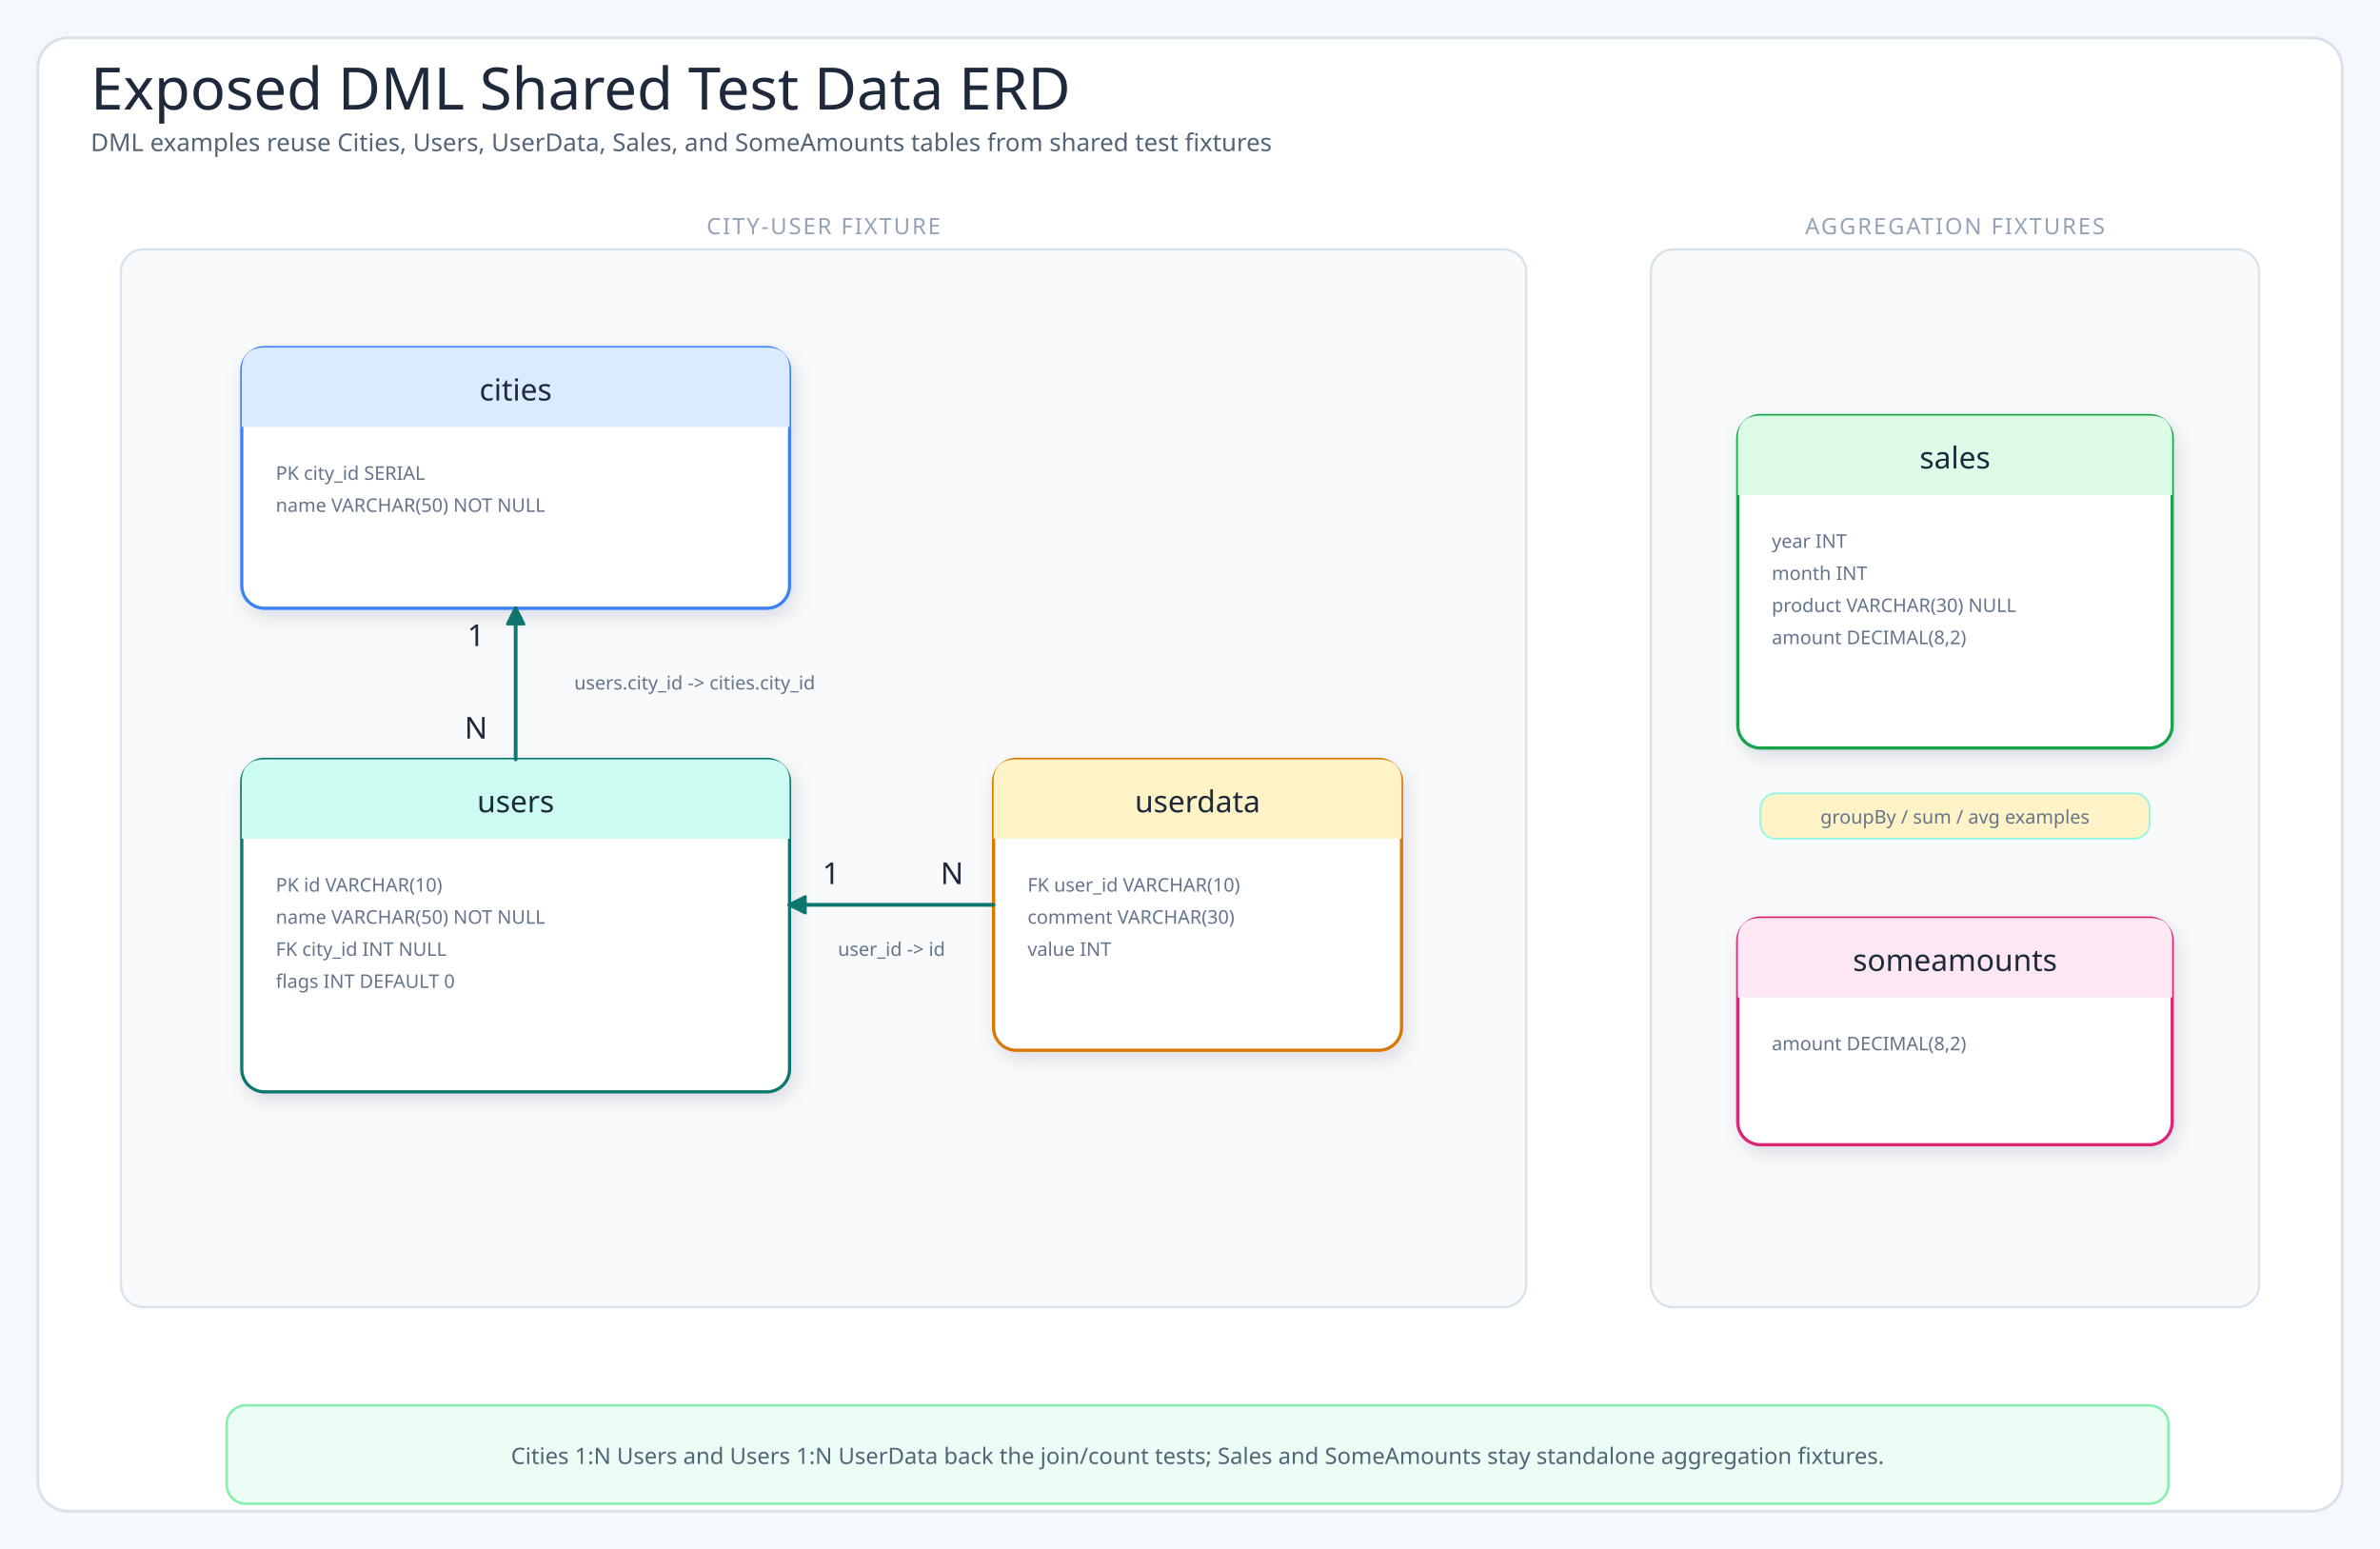
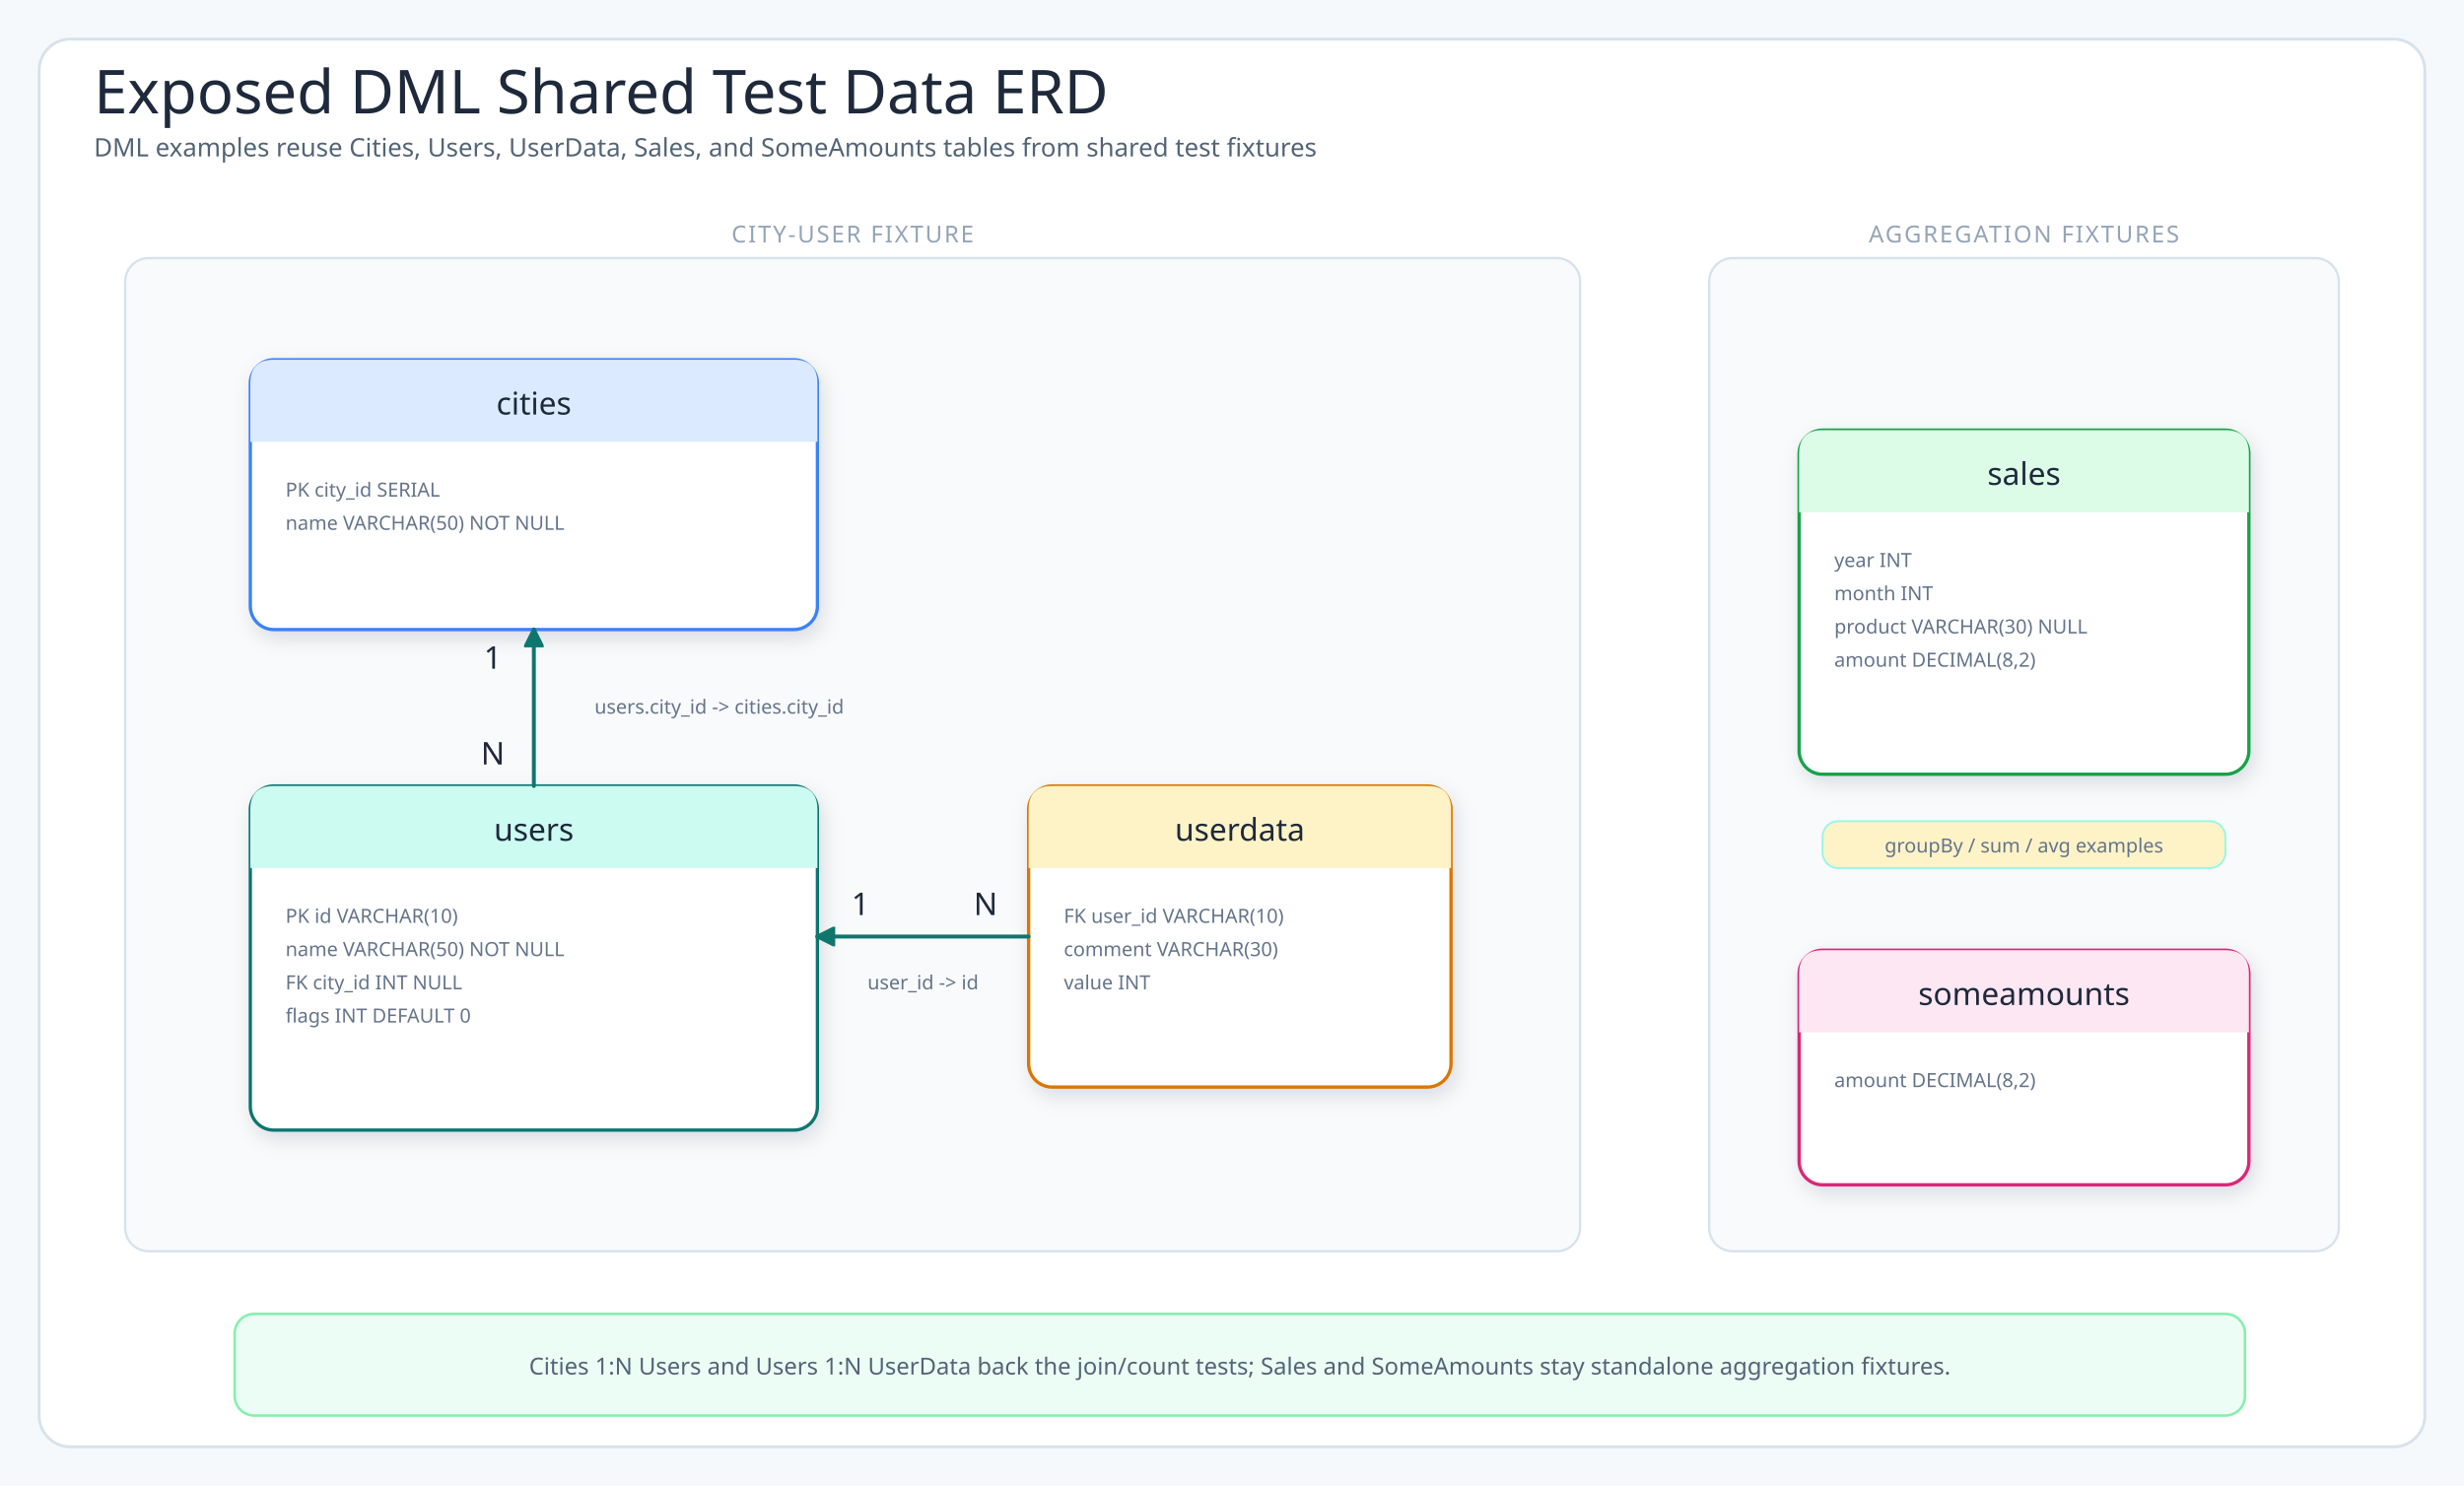
- <svg xmlns="http://www.w3.org/2000/svg" viewBox="0 0 1260 820" width="1260" height="820" role="img" aria-label="Exposed DML Shared Test Data ERD">
+ <svg xmlns="http://www.w3.org/2000/svg" viewBox="0 0 1260 760" width="1260" height="760" role="img" aria-label="Exposed DML Shared Test Data ERD">
  <defs>
    <filter id="shadow" x="-10%" y="-10%" width="120%" height="130%">
      <feDropShadow dx="2" dy="4" stdDeviation="5" flood-color="#1f2937" flood-opacity="0.12" />
    </filter>
    <marker id="arrow" markerUnits="userSpaceOnUse" markerWidth="10" markerHeight="10" refX="9" refY="5" orient="auto">
      <path d="M0,0 L10,5 L0,10 Z" fill="#64748b" stroke="#64748b" stroke-dasharray="none" style="stroke-dasharray:none!important" />
    </marker>
    <marker id="arrowBlue" markerUnits="userSpaceOnUse" markerWidth="10" markerHeight="10" refX="9" refY="5" orient="auto">
      <path d="M0,0 L10,5 L0,10 Z" fill="#2563eb" stroke="#2563eb" stroke-dasharray="none" style="stroke-dasharray:none!important" />
    </marker>
    <marker id="arrowPurple" markerUnits="userSpaceOnUse" markerWidth="10" markerHeight="10" refX="9" refY="5" orient="auto">
      <path d="M0,0 L10,5 L0,10 Z" fill="#7c3aed" stroke="#7c3aed" stroke-dasharray="none" style="stroke-dasharray:none!important" />
    </marker>
    <marker id="arrowOrange" markerUnits="userSpaceOnUse" markerWidth="10" markerHeight="10" refX="9" refY="5" orient="auto">
      <path d="M0,0 L10,5 L0,10 Z" fill="#ea580c" stroke="#ea580c" stroke-dasharray="none" style="stroke-dasharray:none!important" />
    </marker>
    <marker id="arrowTeal" markerUnits="userSpaceOnUse" markerWidth="10" markerHeight="10" refX="9" refY="5" orient="auto">
      <path d="M0,0 L10,5 L0,10 Z" fill="#0f766e" stroke="#0f766e" stroke-dasharray="none" style="stroke-dasharray:none!important" />
    </marker>
    <style>
.canvas{fill:#f6f9fc}.frame{fill:#fff;stroke:#d7e2ec;stroke-width:1.5}
.title{font-family:"Architects Daughter";font-size:31px;fill:#1e293b}
.subtitle,.detail{font-family:"Comic Mono";fill:#536476}
.subtitle{font-size:13px}.detail{font-size:12px}.tiny{font-family:"Comic Mono";font-size:10px;fill:#64748b}
.label{font-family:"Architects Daughter";font-size:16px;fill:#1e293b}
.panelTitle{font-family:"Architects Daughter";font-size:12px;letter-spacing:.08em;fill:#94a3b8}
.card{stroke-width:1.7;filter:url(#shadow)}.panel{fill:#f8fafc;stroke:#d7e2ec;stroke-width:1.2}
.arrow{fill:none;stroke:#2563eb;stroke-width:2;stroke-linecap:round;stroke-linejoin:round;marker-end:url(#arrowBlue)}
.runtimeUse{fill:none;stroke:#7c3aed;stroke-width:1.9;stroke-dasharray:5 5;stroke-linecap:round;stroke-linejoin:round;marker-end:url(#arrowPurple)}
.dbUse{fill:none;stroke:#ea580c;stroke-width:2;stroke-linecap:round;stroke-linejoin:round;marker-end:url(#arrowOrange)}
.fkArrow{fill:none;stroke:#0f766e;stroke-width:2;stroke-linecap:round;stroke-linejoin:round;marker-end:url(#arrowTeal)}
.returnLine{fill:none;stroke:#64748b;stroke-width:1.8;stroke-dasharray:6 5;stroke-linecap:round;stroke-linejoin:round;marker-end:url(#arrow)}
.edge{fill:none}
.lifeline{stroke:#cbd5e1;stroke-width:1.5;stroke-dasharray:5 6}
.inherit{fill:none;stroke:#475569;stroke-width:2.1;stroke-linecap:round;stroke-linejoin:round}
.inheritHead{fill:#fff;stroke:#475569;stroke-width:1.8;stroke-linejoin:round}
</style>
  </defs>
-   <rect width="1260" height="820" class="canvas" />
-   <rect x="20" y="20" width="1220" height="780" rx="16" class="frame" />
+   <rect width="1260" height="760" class="canvas" />
+   <rect x="20" y="20" width="1220" height="720" rx="16" class="frame" />
  <text x="48" y="58" class="title">Exposed DML Shared Test Data ERD</text>
  <text x="48" y="80" class="subtitle">DML examples reuse Cities, Users, UserData, Sales, and SomeAmounts tables from shared test fixtures</text>
-   <rect x="64" y="132" width="744" height="560" rx="12" class="panel" />
+   <rect x="64" y="132" width="744" height="508" rx="12" class="panel" />
  <text x="436" y="124" class="panelTitle" text-anchor="middle">CITY-USER FIXTURE</text>
  <rect x="128" y="184" width="290" height="138" rx="12" fill="#fff" stroke="#3b82f6" class="card" />
  <path d="M128,226 L128,196 Q128,184 140,184 L406,184 Q418,184 418,196 L418,226 Z" fill="#dbeafe" />
  <text x="273" y="212" class="label" text-anchor="middle">cities</text>
  <text x="146" y="254" class="tiny">PK city_id SERIAL</text>
  <text x="146" y="271" class="tiny">name VARCHAR(50) NOT NULL</text>
  <rect x="128" y="402" width="290" height="176" rx="12" fill="#fff" stroke="#0f766e" class="card" />
  <path d="M128,444 L128,414 Q128,402 140,402 L406,402 Q418,402 418,414 L418,444 Z" fill="#ccfbf1" />
  <text x="273" y="430" class="label" text-anchor="middle">users</text>
  <text x="146" y="472" class="tiny">PK id VARCHAR(10)</text>
  <text x="146" y="489" class="tiny">name VARCHAR(50) NOT NULL</text>
  <text x="146" y="506" class="tiny">FK city_id INT NULL</text>
  <text x="146" y="523" class="tiny">flags INT DEFAULT 0</text>
  <rect x="526" y="402" width="216" height="154" rx="12" fill="#fff" stroke="#d97706" class="card" />
  <path d="M526,444 L526,414 Q526,402 538,402 L730,402 Q742,402 742,414 L742,444 Z" fill="#fef3c7" />
  <text x="634" y="430" class="label" text-anchor="middle">userdata</text>
  <text x="544" y="472" class="tiny">FK user_id VARCHAR(10)</text>
  <text x="544" y="489" class="tiny">comment VARCHAR(30)</text>
  <text x="544" y="506" class="tiny">value INT</text>
  <path data-connector="users-city-id-to-cities-id" d="M273,402 L273,322" class="fkArrow edge" />
  <text x="252" y="342" class="label" text-anchor="middle">1</text>
  <text x="252" y="391" class="label" text-anchor="middle">N</text>
  <text x="304" y="365" class="tiny">users.city_id -&gt; cities.city_id</text>
  <path data-connector="userdata-user-id-to-users-id" d="M526,479 L418,479" class="fkArrow edge" />
  <text x="440" y="468" class="label" text-anchor="middle">1</text>
  <text x="504" y="468" class="label" text-anchor="middle">N</text>
  <text x="472" y="506" class="tiny" text-anchor="middle">user_id -&gt; id</text>
-   <rect x="874" y="132" width="322" height="560" rx="12" class="panel" />
+   <rect x="874" y="132" width="322" height="508" rx="12" class="panel" />
  <text x="1035" y="124" class="panelTitle" text-anchor="middle">AGGREGATION FIXTURES</text>
  <rect x="920" y="220" width="230" height="176" rx="12" fill="#fff" stroke="#16a34a" class="card" />
  <path d="M920,262 L920,232 Q920,220 932,220 L1138,220 Q1150,220 1150,232 L1150,262 Z" fill="#dcfce7" />
  <text x="1035" y="248" class="label" text-anchor="middle">sales</text>
  <text x="938" y="290" class="tiny">year INT</text>
  <text x="938" y="307" class="tiny">month INT</text>
  <text x="938" y="324" class="tiny">product VARCHAR(30) NULL</text>
  <text x="938" y="341" class="tiny">amount DECIMAL(8,2)</text>
  <rect x="920" y="486" width="230" height="120" rx="12" fill="#fff" stroke="#db2777" class="card" />
  <path d="M920,528 L920,498 Q920,486 932,486 L1138,486 Q1150,486 1150,498 L1150,528 Z" fill="#fce7f3" />
  <text x="1035" y="514" class="label" text-anchor="middle">someamounts</text>
  <text x="938" y="556" class="tiny">amount DECIMAL(8,2)</text>
  <rect x="932" y="420" width="206" height="24" rx="8" fill="#fef3c7" stroke="#99f6e4" />
  <text x="1035" y="436" class="tiny" text-anchor="middle">groupBy / sum / avg examples</text>
-   <rect x="120" y="744" width="1028" height="52" rx="10" fill="#ecfdf5" stroke="#86efac" stroke-width="1.3" />
-   <text x="634" y="775" class="detail" text-anchor="middle">Cities 1:N Users and Users 1:N UserData back the join/count tests; Sales and SomeAmounts stay standalone aggregation fixtures.</text>
+   <rect x="120" y="672" width="1028" height="52" rx="10" fill="#ecfdf5" stroke="#86efac" stroke-width="1.3" />
+   <text x="634" y="703" class="detail" text-anchor="middle">Cities 1:N Users and Users 1:N UserData back the join/count tests; Sales and SomeAmounts stay standalone aggregation fixtures.</text>
</svg>
